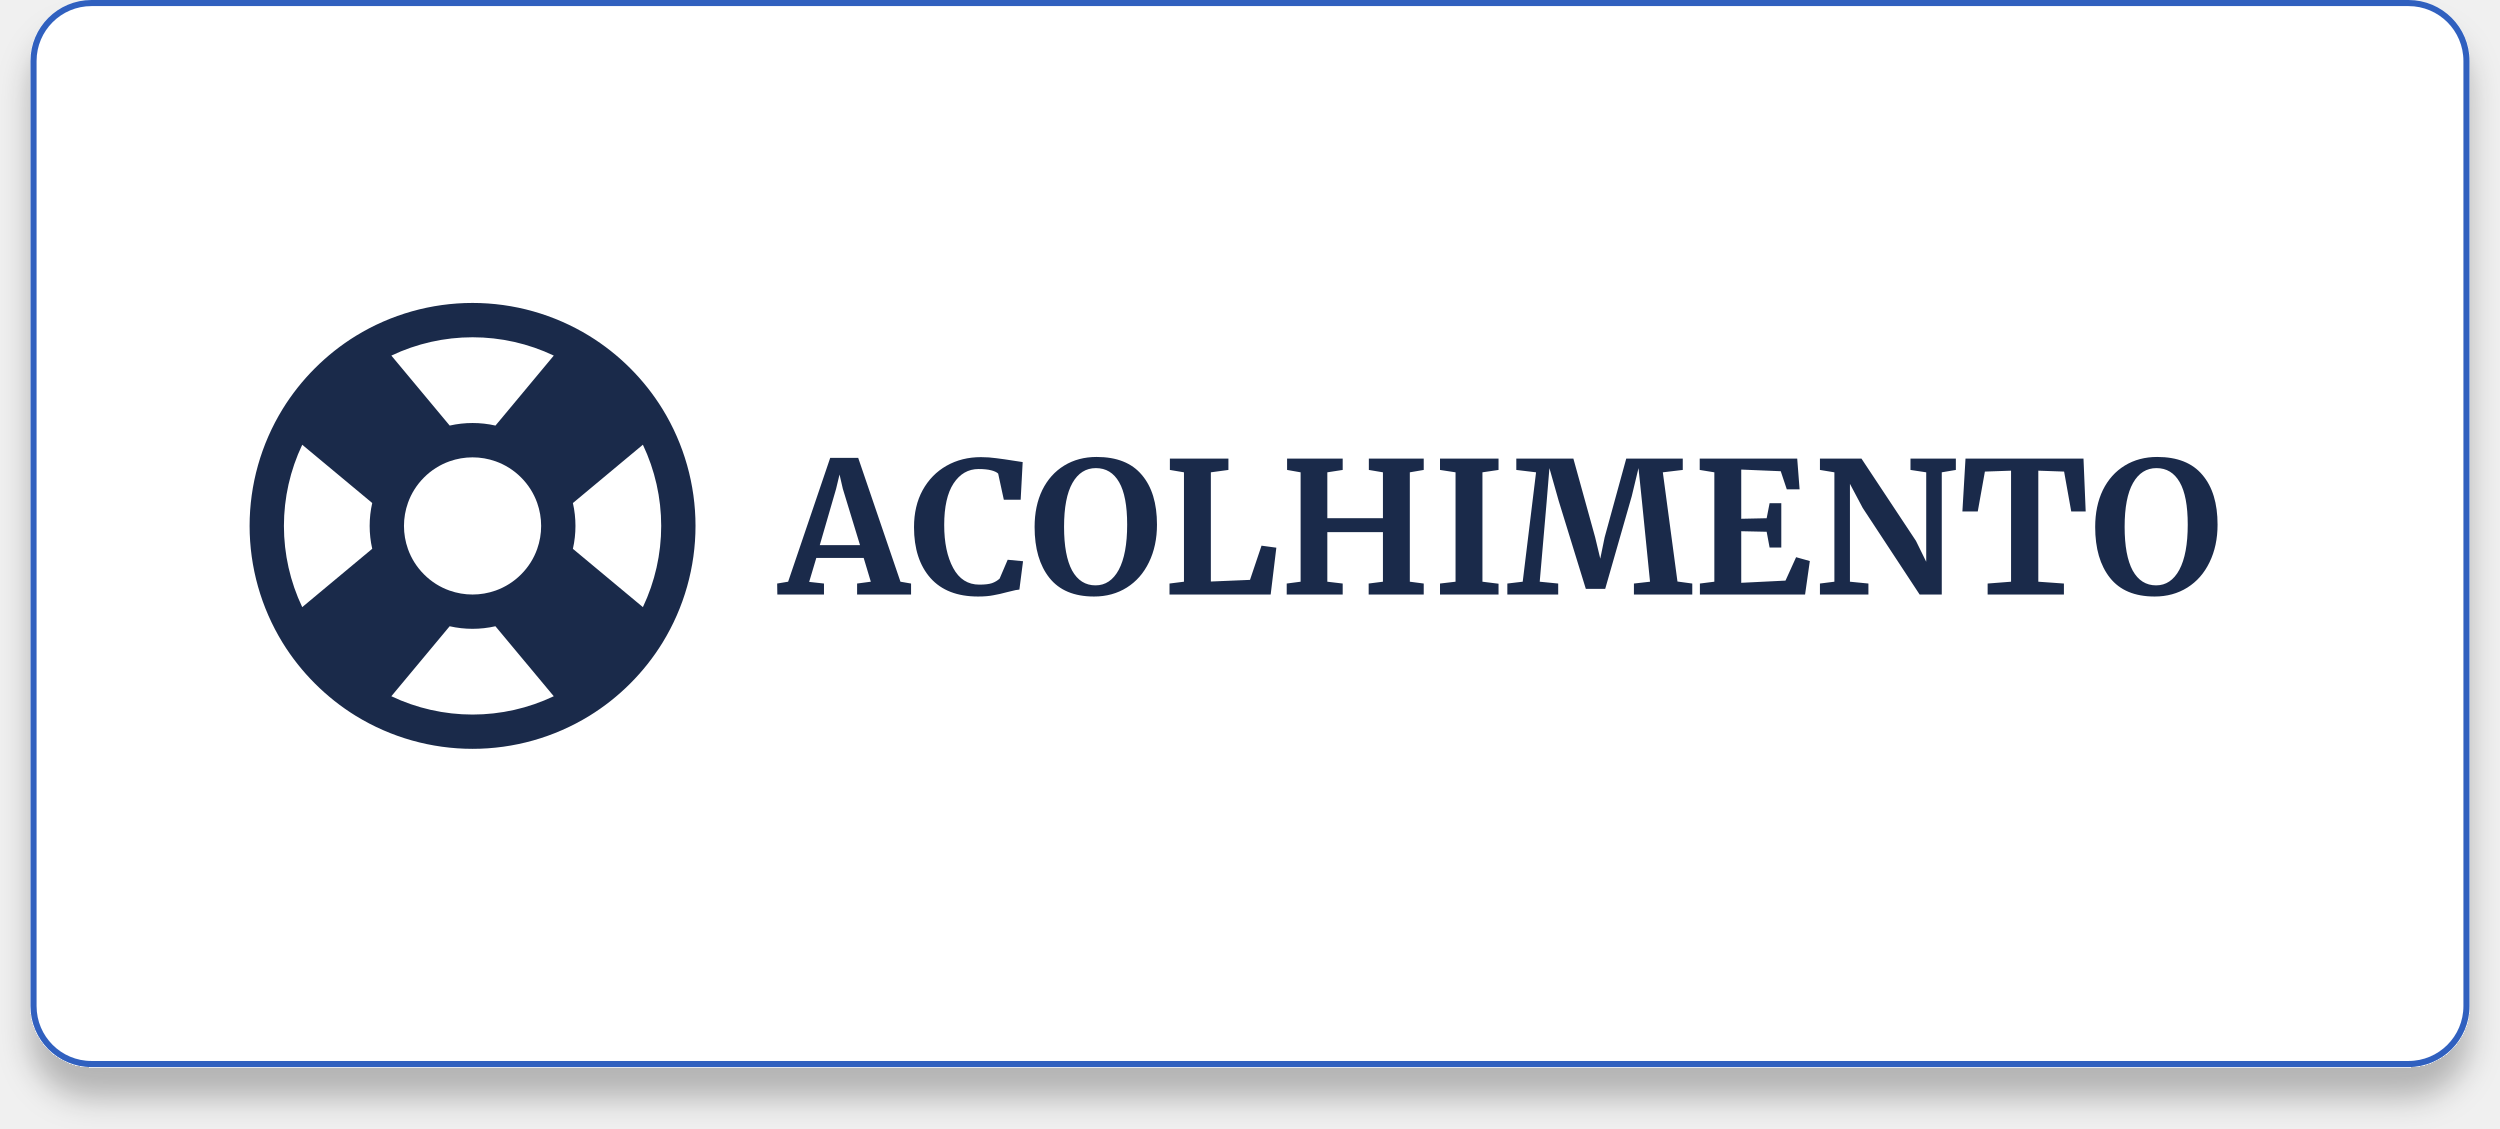
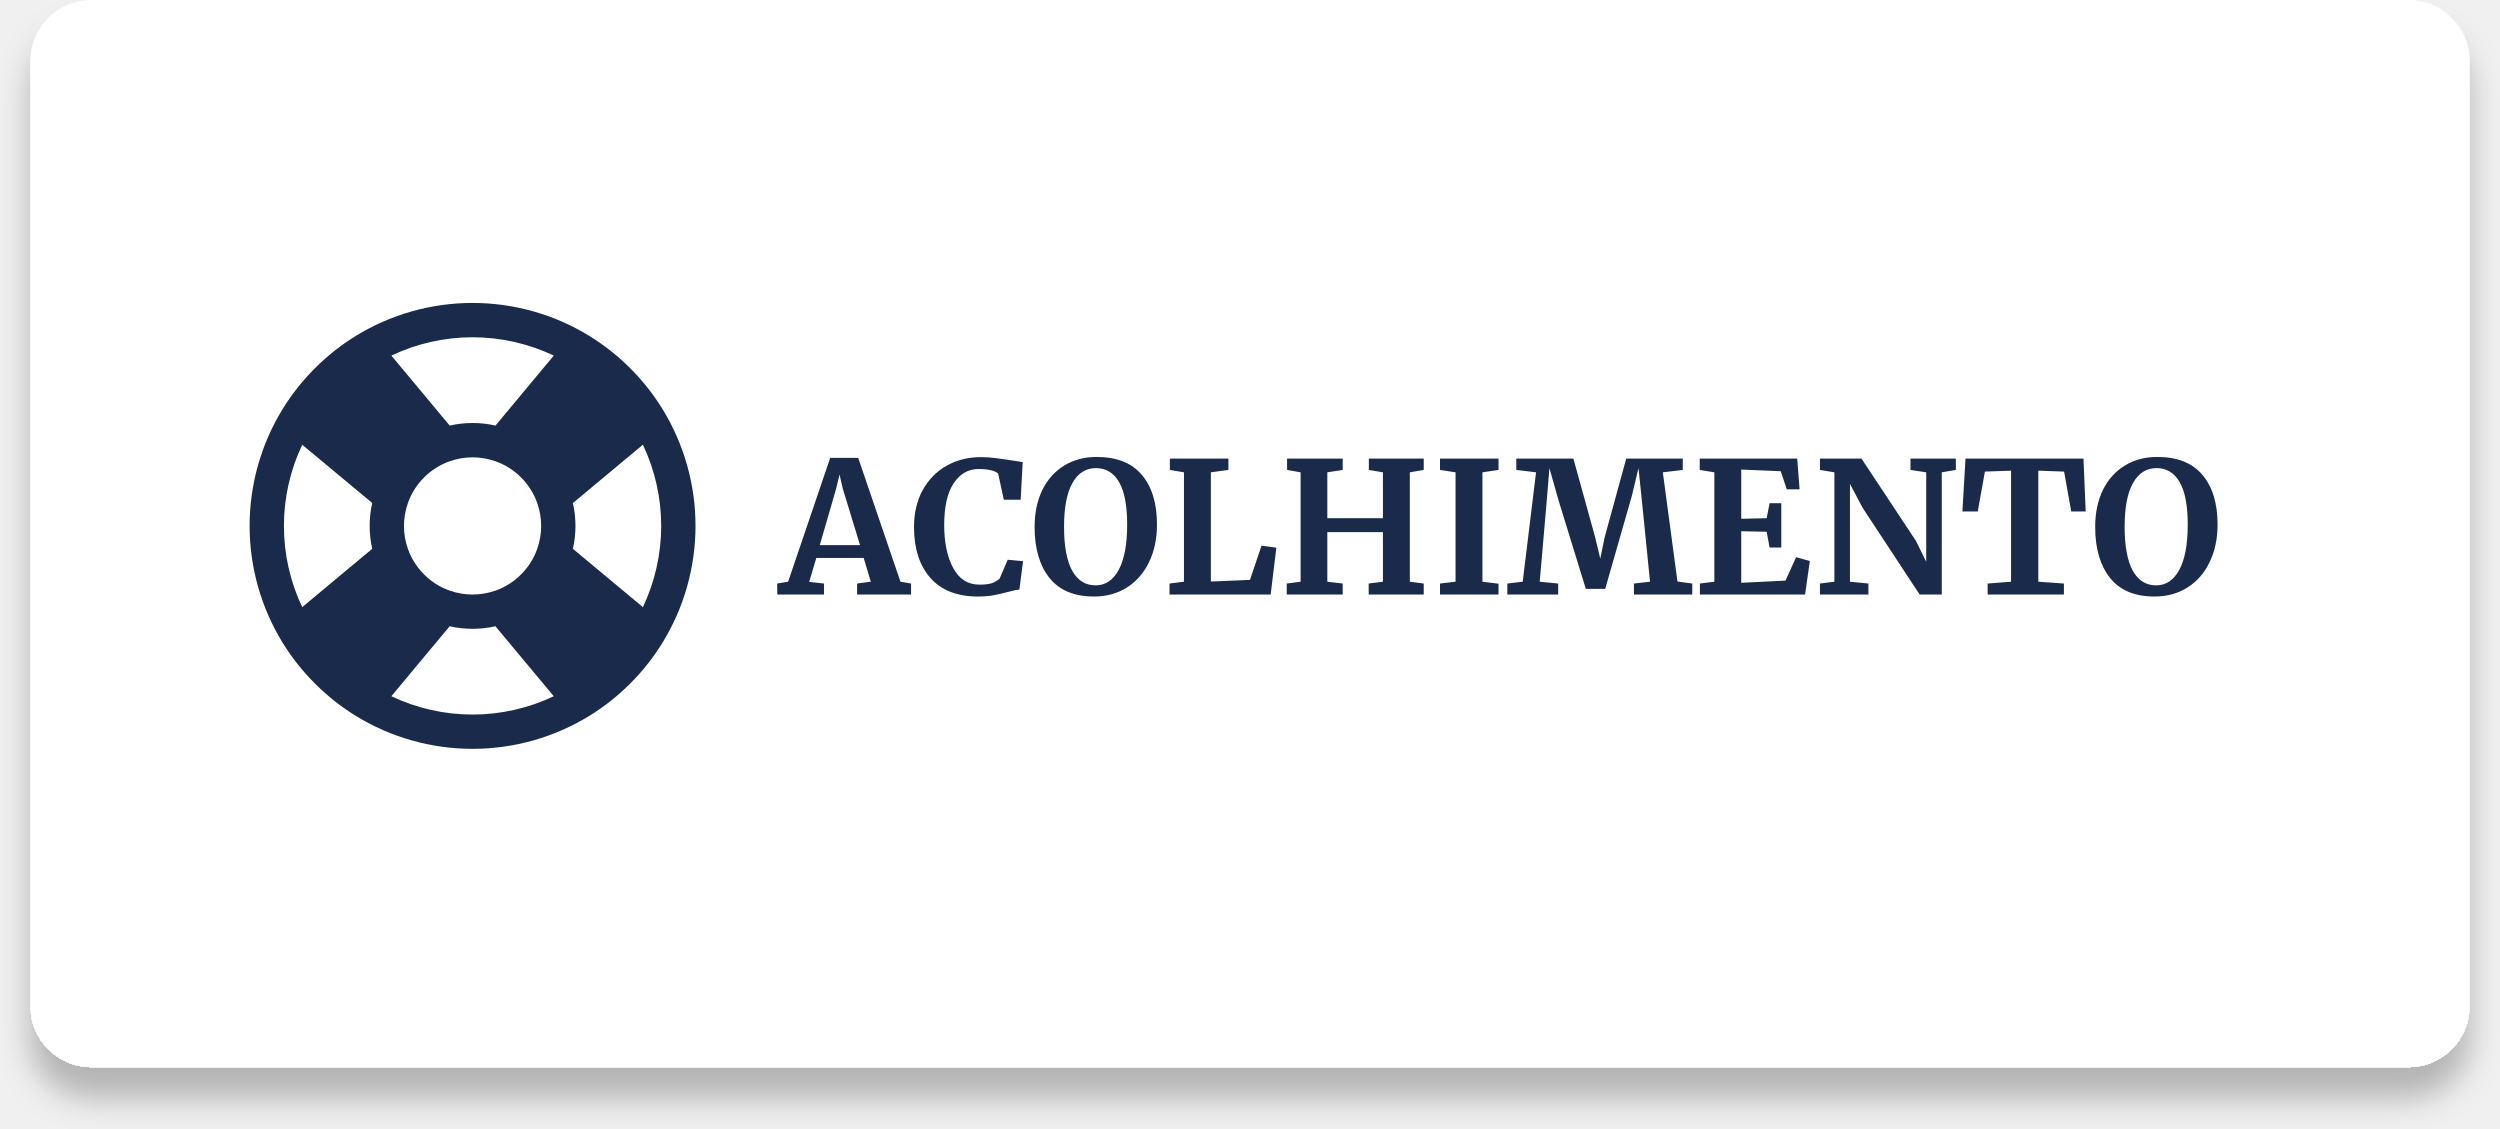
<svg xmlns="http://www.w3.org/2000/svg" width="328" height="148" viewBox="0 0 328 148" fill="none">
  <g filter="url(#filter0_d_632_119)">
    <rect x="4" width="320" height="140" rx="8" fill="white" />
-     <rect x="4.4" y="0.4" width="319.2" height="139.2" rx="7.6" stroke="#3060BF" stroke-width="0.8" />
  </g>
  <path d="M108.923 60.072H112.595L118.139 76.32L119.531 76.56V78H112.451V76.56L114.251 76.32L113.315 73.2H107.099L106.163 76.344L108.107 76.56V78H101.987L101.963 76.56L103.403 76.32L108.923 60.072ZM110.579 64.128L110.147 62.256L109.691 64.152L107.555 71.52H112.835L110.579 64.128ZM128.319 78.264C125.599 78.264 123.519 77.456 122.079 75.84C120.639 74.208 119.919 71.984 119.919 69.168C119.919 67.312 120.295 65.696 121.047 64.32C121.815 62.928 122.863 61.856 124.191 61.104C125.519 60.352 127.023 59.976 128.703 59.976C129.407 59.976 130.087 60.024 130.743 60.12C131.399 60.2 132.175 60.312 133.071 60.456C133.743 60.568 134.111 60.624 134.175 60.624L133.911 65.568H131.703L130.959 62.136C130.783 61.96 130.479 61.816 130.047 61.704C129.615 61.592 129.063 61.536 128.391 61.536C127.031 61.536 125.935 62.168 125.103 63.432C124.287 64.68 123.879 66.496 123.879 68.88C123.879 71.184 124.271 73.064 125.055 74.52C125.839 75.976 126.983 76.704 128.487 76.704C129.207 76.704 129.759 76.64 130.143 76.512C130.543 76.368 130.879 76.168 131.151 75.912L132.207 73.44L134.223 73.632L133.743 77.352C133.407 77.384 133.071 77.448 132.735 77.544C132.415 77.624 132.215 77.672 132.135 77.688C131.495 77.864 130.895 78 130.335 78.096C129.791 78.208 129.119 78.264 128.319 78.264ZM143.54 78.264C140.932 78.264 138.98 77.448 137.684 75.816C136.388 74.184 135.74 71.96 135.74 69.144C135.74 67.304 136.076 65.688 136.748 64.296C137.436 62.904 138.396 61.832 139.628 61.08C140.86 60.328 142.276 59.952 143.876 59.952C146.516 59.952 148.492 60.736 149.804 62.304C151.132 63.856 151.796 66.032 151.796 68.832C151.796 70.688 151.444 72.336 150.74 73.776C150.052 75.2 149.084 76.304 147.836 77.088C146.588 77.872 145.156 78.264 143.54 78.264ZM143.78 61.416C142.468 61.416 141.444 62.064 140.708 63.36C139.972 64.656 139.604 66.576 139.604 69.12C139.604 71.632 139.956 73.544 140.66 74.856C141.38 76.152 142.404 76.8 143.732 76.8C145.028 76.8 146.044 76.12 146.78 74.76C147.516 73.384 147.884 71.408 147.884 68.832C147.884 66.336 147.532 64.48 146.828 63.264C146.124 62.032 145.108 61.416 143.78 61.416ZM155.336 61.968L153.488 61.656V60.168H161.168V61.656L158.864 61.968V76.296L164 76.08L165.512 71.592L167.456 71.856L166.712 78H153.44V76.56L155.336 76.32V61.968ZM170.641 61.968L168.865 61.656V60.168H176.161V61.656L174.145 61.968V67.992H181.441V61.968L179.593 61.656V60.168H186.793V61.656L184.969 61.968V76.32L186.793 76.56V78H179.569V76.56L181.441 76.32V69.816H174.145V76.32L176.161 76.56V78H168.817V76.56L170.641 76.32V61.968ZM190.968 61.968L188.928 61.656V60.168H196.608V61.656L194.496 61.968V76.32L196.608 76.584V78H188.928V76.56L190.968 76.32V61.968ZM201.531 61.968L198.939 61.656V60.168H206.427L209.283 70.488L209.955 73.296L210.531 70.488L213.363 60.168H220.779V61.656L218.163 61.968L220.083 76.296L222.027 76.56V78H214.371V76.56L216.483 76.32L215.427 65.808L214.971 61.416L214.083 65.112L210.603 77.256H208.059L204.507 65.736L203.283 61.416L202.923 65.808L202.011 76.32L204.435 76.56V78H197.763V76.56L199.779 76.32L201.531 61.968ZM224.922 61.968L223.002 61.656V60.168H235.794L236.106 64.2H234.426L233.634 61.824L228.45 61.608V68.064L231.786 67.992L232.17 66.024H233.706V71.832H232.17L231.786 69.768L228.45 69.696V76.464L234.258 76.176L235.65 73.104L237.45 73.608L236.826 78H223.026V76.56L224.922 76.32V61.968ZM240.672 61.968L238.776 61.656V60.168H244.224L251.376 70.968L252.72 73.704V61.968L250.656 61.656V60.168H256.608V61.656L254.76 61.968V78H251.856L244.392 66.648L242.712 63.48V76.32L245.136 76.56V78H238.776V76.56L240.672 76.32V61.968ZM263.85 61.752L260.418 61.872L259.482 67.104H257.466L257.874 60.168H273.354L273.642 67.104H271.746L270.81 61.872L267.426 61.752V76.32L270.786 76.56V78H260.778V76.56L263.85 76.32V61.752ZM282.688 78.264C280.08 78.264 278.128 77.448 276.832 75.816C275.536 74.184 274.888 71.96 274.888 69.144C274.888 67.304 275.224 65.688 275.896 64.296C276.584 62.904 277.544 61.832 278.776 61.08C280.008 60.328 281.424 59.952 283.024 59.952C285.664 59.952 287.64 60.736 288.952 62.304C290.28 63.856 290.944 66.032 290.944 68.832C290.944 70.688 290.592 72.336 289.888 73.776C289.2 75.2 288.232 76.304 286.984 77.088C285.736 77.872 284.304 78.264 282.688 78.264ZM282.928 61.416C281.616 61.416 280.592 62.064 279.856 63.36C279.12 64.656 278.752 66.576 278.752 69.12C278.752 71.632 279.104 73.544 279.808 74.856C280.528 76.152 281.552 76.8 282.88 76.8C284.176 76.8 285.192 76.12 285.928 74.76C286.664 73.384 287.032 71.408 287.032 68.832C287.032 66.336 286.68 64.48 285.976 63.264C285.272 62.032 284.256 61.416 282.928 61.416Z" fill="#1A2A4A" />
  <path fill-rule="evenodd" clip-rule="evenodd" d="M84.347 58.344L75.164 66C75.613 67.977 75.613 70.029 75.164 72.006L84.347 79.656C85.929 76.327 86.75 72.687 86.75 69.001C86.75 65.316 85.929 61.676 84.347 58.347V58.344ZM72.656 91.35L65 82.164C63.023 82.613 60.971 82.613 58.994 82.164L51.344 91.347C54.673 92.929 58.313 93.75 61.998 93.75C65.684 93.75 69.324 92.929 72.653 91.347L72.656 91.35ZM39.65 79.656L48.836 72C48.387 70.023 48.387 67.971 48.836 65.994L39.653 58.35C38.071 61.679 37.25 65.319 37.25 69.004C37.25 72.69 38.071 76.33 39.653 79.659L39.65 79.656ZM51.344 46.65L59 55.836C60.977 55.387 63.029 55.387 65.006 55.836L72.656 46.653C69.327 45.071 65.687 44.25 62.002 44.25C58.316 44.25 54.676 45.071 51.347 46.653L51.344 46.65ZM77.315 44.07C79.264 45.27 81.067 46.695 82.685 48.315C84.303 49.931 85.727 51.732 86.927 53.679C89.754 58.288 91.251 63.589 91.251 68.996C91.251 74.402 89.754 79.703 86.927 84.312C85.726 86.262 84.302 88.064 82.682 89.682C81.066 91.3 79.265 92.724 77.318 93.924C72.709 96.752 67.407 98.248 62 98.248C56.593 98.248 51.291 96.752 46.682 93.924C44.734 92.723 42.934 91.298 41.318 89.679C39.699 88.063 38.274 86.263 37.073 84.315C34.245 79.706 32.748 74.404 32.748 68.997C32.748 63.59 34.245 58.288 37.073 53.679C38.274 51.731 39.699 49.931 41.318 48.315C42.934 46.696 44.734 45.271 46.682 44.07C51.291 41.243 56.592 39.746 61.998 39.746C67.405 39.746 72.706 41.243 77.315 44.07ZM68.363 62.64C67.424 61.697 66.286 60.976 65.033 60.528C63.071 59.83 60.929 59.83 58.967 60.528C57.714 60.976 56.576 61.697 55.637 62.64C54.659 63.615 53.957 64.755 53.525 65.97C52.827 67.932 52.827 70.074 53.525 72.036C53.957 73.251 54.659 74.391 55.637 75.366C56.612 76.344 57.752 77.046 58.967 77.478C60.923 78.177 63.077 78.177 65.033 77.478C66.286 77.03 67.424 76.309 68.363 75.366C69.341 74.391 70.043 73.251 70.475 72.036C71.173 70.074 71.173 67.932 70.475 65.97C70.027 64.717 69.306 63.579 68.363 62.64Z" fill="#1A2A4A" />
  <defs>
    <filter id="filter0_d_632_119" x="0" y="0" width="328" height="148" filterUnits="userSpaceOnUse" color-interpolation-filters="sRGB">
      <feFlood flood-opacity="0" result="BackgroundImageFix" />
      <feColorMatrix in="SourceAlpha" type="matrix" values="0 0 0 0 0 0 0 0 0 0 0 0 0 0 0 0 0 0 127 0" result="hardAlpha" />
      <feOffset dy="4" />
      <feGaussianBlur stdDeviation="2" />
      <feComposite in2="hardAlpha" operator="out" />
      <feColorMatrix type="matrix" values="0 0 0 0 0 0 0 0 0 0 0 0 0 0 0 0 0 0 0.25 0" />
      <feBlend mode="normal" in2="BackgroundImageFix" result="effect1_dropShadow_632_119" />
      <feBlend mode="normal" in="SourceGraphic" in2="effect1_dropShadow_632_119" result="shape" />
    </filter>
  </defs>
</svg>
